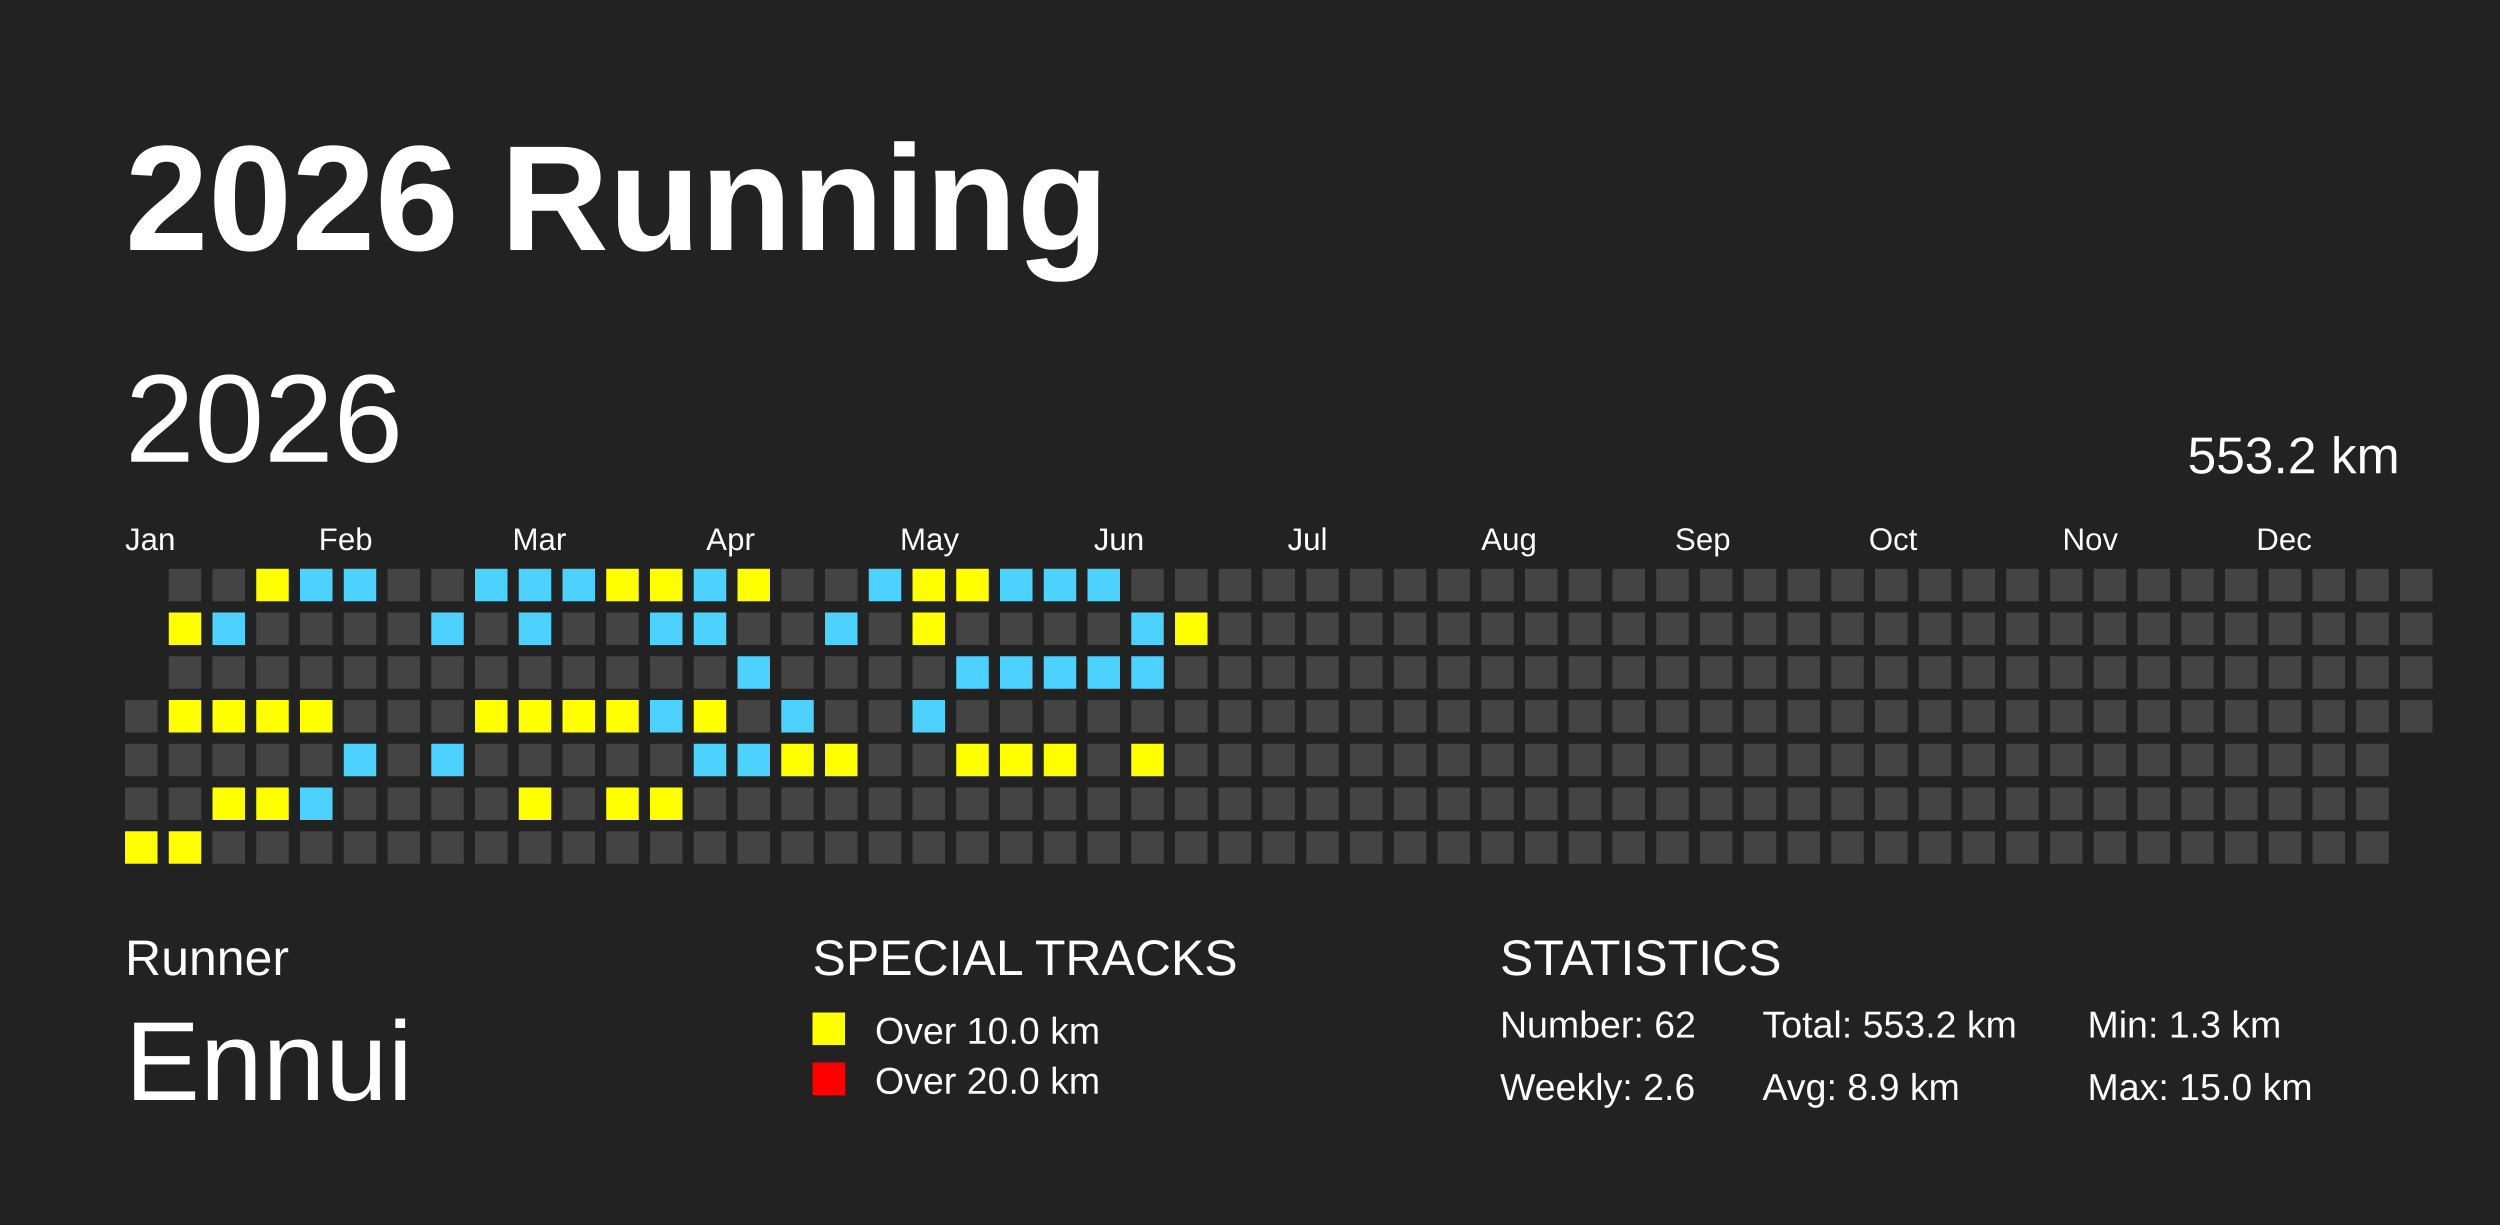
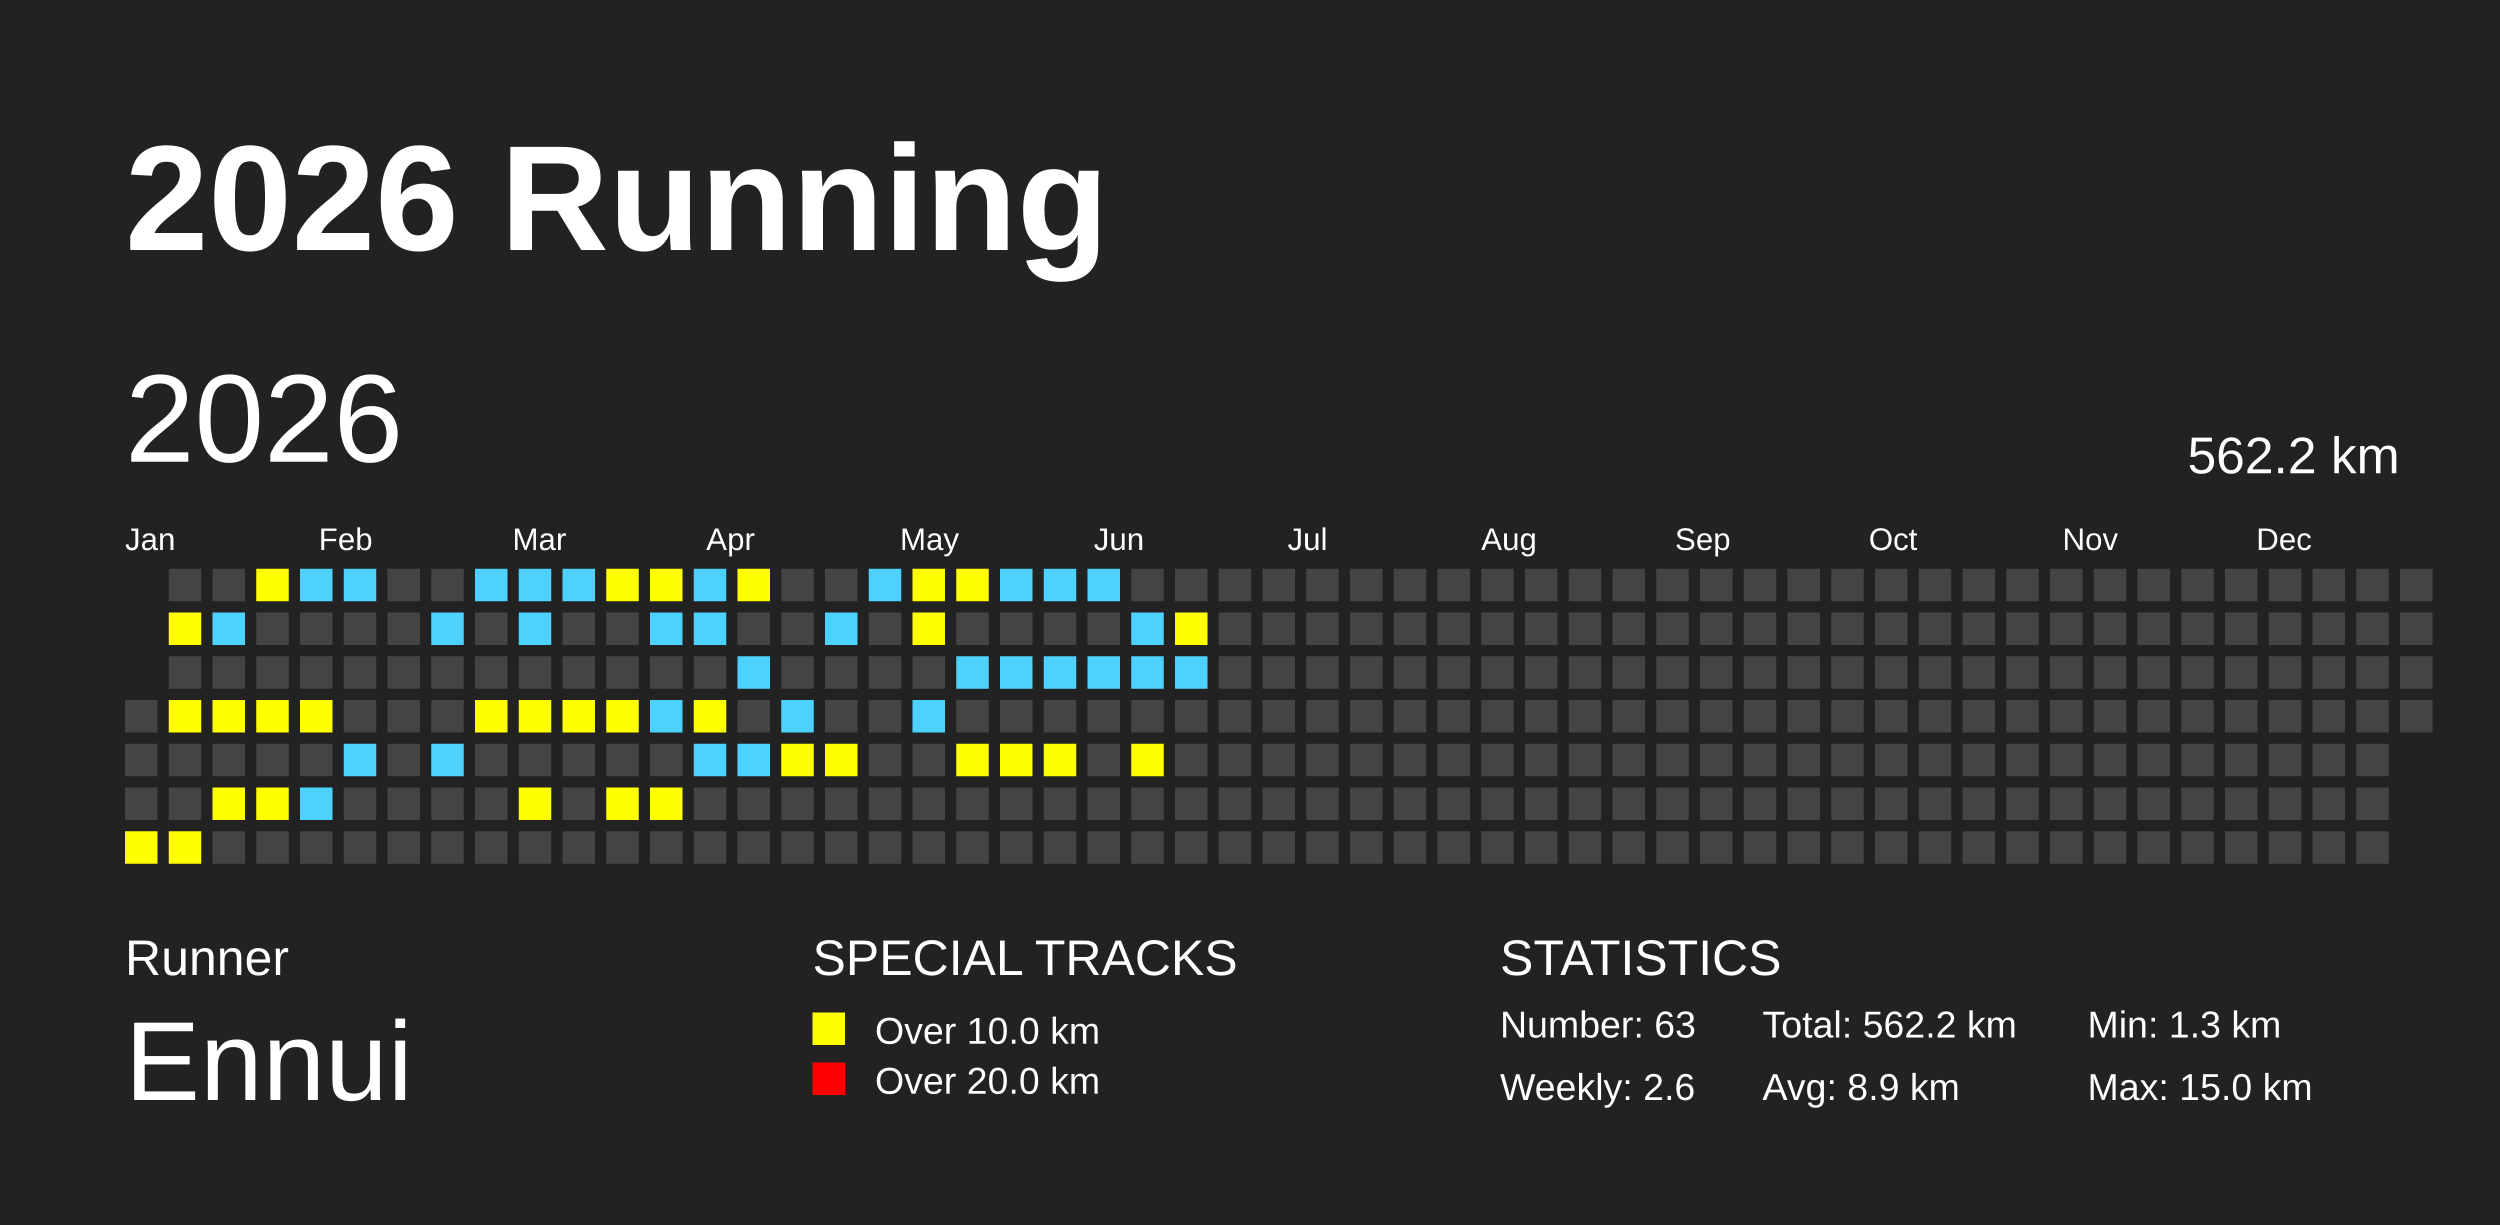
<svg xmlns="http://www.w3.org/2000/svg" baseProfile="full" height="98mm" version="1.1" viewBox="0,0,200,98" width="200mm">
  <defs />
  <rect fill="#222222" height="98" width="200" x="0" y="0" />
  <text fill="#FFFFFF" style="font-size:12px; font-family:Arial; font-weight:bold;" x="10" y="20">2026 Running</text>
  <text fill="#FFFFFF" style="font-size:4px; font-family:Arial" x="10" y="78">Runner</text>
  <text fill="#FFFFFF" style="font-size:9px; font-family:Arial" x="10" y="88">Ennui</text>
  <text fill="#FFFFFF" style="font-size:4px; font-family:Arial" x="65" y="78">SPECIAL TRACKS</text>
  <rect fill="yellow" height="2.6" width="2.6" x="65" y="81" />
  <text fill="#FFFFFF" style="font-size:3px; font-family:Arial" x="70" y="83.5">Over 10.0 km</text>
  <rect fill="red" height="2.6" width="2.6" x="65" y="85" />
  <text fill="#FFFFFF" style="font-size:3px; font-family:Arial" x="70" y="87.5">Over 20.0 km</text>
  <text fill="#FFFFFF" style="font-size:4px; font-family:Arial" x="120" y="78">STATISTICS</text>
-   <text fill="#FFFFFF" style="font-size:3px; font-family:Arial" x="120" y="83">Number: 62</text>
+   <text fill="#FFFFFF" style="font-size:3px; font-family:Arial" x="120" y="83">Number: 63</text>
  <text fill="#FFFFFF" style="font-size:3px; font-family:Arial" x="120" y="88">Weekly: 2.6</text>
-   <text fill="#FFFFFF" style="font-size:3px; font-family:Arial" x="141" y="83">Total: 553.2 km</text>
+   <text fill="#FFFFFF" style="font-size:3px; font-family:Arial" x="141" y="83">Total: 562.2 km</text>
  <text fill="#FFFFFF" style="font-size:3px; font-family:Arial" x="141" y="88">Avg: 8.9 km</text>
  <text fill="#FFFFFF" style="font-size:3px; font-family:Arial" x="167" y="83">Min: 1.3 km</text>
  <text fill="#FFFFFF" style="font-size:3px; font-family:Arial" x="167" y="88">Max: 15.0 km</text>
  <text dominant-baseline="hanging" fill="#FFFFFF" style="font-size:10.0px; font-family:Arial;" x="10" y="30">2026</text>
-   <text dominant-baseline="hanging" fill="#FFFFFF" style="font-size:4.125px; font-family:Arial;" x="175" y="35">553.2 km</text>
+   <text dominant-baseline="hanging" fill="#FFFFFF" style="font-size:4.125px; font-family:Arial;" x="175" y="35">562.2 km</text>
  <text fill="#FFFFFF" style="font-size:2.5px; font-family:Arial" x="10.0" y="44">Jan</text>
  <text fill="#FFFFFF" style="font-size:2.5px; font-family:Arial" x="25.5" y="44">Feb</text>
  <text fill="#FFFFFF" style="font-size:2.5px; font-family:Arial" x="41.0" y="44">Mar</text>
  <text fill="#FFFFFF" style="font-size:2.5px; font-family:Arial" x="56.5" y="44">Apr</text>
  <text fill="#FFFFFF" style="font-size:2.5px; font-family:Arial" x="72.0" y="44">May</text>
  <text fill="#FFFFFF" style="font-size:2.5px; font-family:Arial" x="87.5" y="44">Jun</text>
  <text fill="#FFFFFF" style="font-size:2.5px; font-family:Arial" x="103.0" y="44">Jul</text>
  <text fill="#FFFFFF" style="font-size:2.5px; font-family:Arial" x="118.5" y="44">Aug</text>
  <text fill="#FFFFFF" style="font-size:2.5px; font-family:Arial" x="134.0" y="44">Sep</text>
  <text fill="#FFFFFF" style="font-size:2.5px; font-family:Arial" x="149.5" y="44">Oct</text>
  <text fill="#FFFFFF" style="font-size:2.5px; font-family:Arial" x="165.0" y="44">Nov</text>
  <text fill="#FFFFFF" style="font-size:2.5px; font-family:Arial" x="180.5" y="44">Dec</text>
  <rect fill="#444444" height="2.6" width="2.6" x="10.0" y="56.0" />
  <rect fill="#444444" height="2.6" width="2.6" x="10.0" y="59.5" />
  <rect fill="#444444" height="2.6" width="2.6" x="10.0" y="63.0" />
  <rect fill="yellow" height="2.6" width="2.6" x="10.0" y="66.5" />
  <rect fill="#444444" height="2.6" width="2.6" x="13.5" y="45.5" />
  <rect fill="yellow" height="2.6" width="2.6" x="13.5" y="49.0" />
  <rect fill="#444444" height="2.6" width="2.6" x="13.5" y="52.5" />
  <rect fill="yellow" height="2.6" width="2.6" x="13.5" y="56.0" />
  <rect fill="#444444" height="2.6" width="2.6" x="13.5" y="59.5" />
  <rect fill="#444444" height="2.6" width="2.6" x="13.5" y="63.0" />
  <rect fill="yellow" height="2.6" width="2.6" x="13.5" y="66.5" />
  <rect fill="#444444" height="2.6" width="2.6" x="17.0" y="45.5" />
  <rect fill="#4DD2FF" height="2.6" width="2.6" x="17.0" y="49.0" />
  <rect fill="#444444" height="2.6" width="2.6" x="17.0" y="52.5" />
  <rect fill="yellow" height="2.6" width="2.6" x="17.0" y="56.0" />
  <rect fill="#444444" height="2.6" width="2.6" x="17.0" y="59.5" />
  <rect fill="yellow" height="2.6" width="2.6" x="17.0" y="63.0" />
  <rect fill="#444444" height="2.6" width="2.6" x="17.0" y="66.5" />
  <rect fill="yellow" height="2.6" width="2.6" x="20.5" y="45.5" />
  <rect fill="#444444" height="2.6" width="2.6" x="20.5" y="49.0" />
  <rect fill="#444444" height="2.6" width="2.6" x="20.5" y="52.5" />
  <rect fill="yellow" height="2.6" width="2.6" x="20.5" y="56.0" />
  <rect fill="#444444" height="2.6" width="2.6" x="20.5" y="59.5" />
  <rect fill="yellow" height="2.6" width="2.6" x="20.5" y="63.0" />
  <rect fill="#444444" height="2.6" width="2.6" x="20.5" y="66.5" />
  <rect fill="#4DD2FF" height="2.6" width="2.6" x="24.0" y="45.5" />
  <rect fill="#444444" height="2.6" width="2.6" x="24.0" y="49.0" />
  <rect fill="#444444" height="2.6" width="2.6" x="24.0" y="52.5" />
  <rect fill="yellow" height="2.6" width="2.6" x="24.0" y="56.0" />
  <rect fill="#444444" height="2.6" width="2.6" x="24.0" y="59.5" />
  <rect fill="#4DD2FF" height="2.6" width="2.6" x="24.0" y="63.0" />
  <rect fill="#444444" height="2.6" width="2.6" x="24.0" y="66.5" />
  <rect fill="#4DD2FF" height="2.6" width="2.6" x="27.5" y="45.5" />
  <rect fill="#444444" height="2.6" width="2.6" x="27.5" y="49.0" />
  <rect fill="#444444" height="2.6" width="2.6" x="27.5" y="52.5" />
  <rect fill="#444444" height="2.6" width="2.6" x="27.5" y="56.0" />
  <rect fill="#4DD2FF" height="2.6" width="2.6" x="27.5" y="59.5" />
  <rect fill="#444444" height="2.6" width="2.6" x="27.5" y="63.0" />
  <rect fill="#444444" height="2.6" width="2.6" x="27.5" y="66.5" />
  <rect fill="#444444" height="2.6" width="2.6" x="31.0" y="45.5" />
  <rect fill="#444444" height="2.6" width="2.6" x="31.0" y="49.0" />
  <rect fill="#444444" height="2.6" width="2.6" x="31.0" y="52.5" />
  <rect fill="#444444" height="2.6" width="2.6" x="31.0" y="56.0" />
  <rect fill="#444444" height="2.6" width="2.6" x="31.0" y="59.5" />
  <rect fill="#444444" height="2.6" width="2.6" x="31.0" y="63.0" />
  <rect fill="#444444" height="2.6" width="2.6" x="31.0" y="66.5" />
  <rect fill="#444444" height="2.6" width="2.6" x="34.5" y="45.5" />
  <rect fill="#4DD2FF" height="2.6" width="2.6" x="34.5" y="49.0" />
  <rect fill="#444444" height="2.6" width="2.6" x="34.5" y="52.5" />
  <rect fill="#444444" height="2.6" width="2.6" x="34.5" y="56.0" />
  <rect fill="#4DD2FF" height="2.6" width="2.6" x="34.5" y="59.5" />
  <rect fill="#444444" height="2.6" width="2.6" x="34.5" y="63.0" />
  <rect fill="#444444" height="2.6" width="2.6" x="34.5" y="66.5" />
  <rect fill="#4DD2FF" height="2.6" width="2.6" x="38.0" y="45.5" />
  <rect fill="#444444" height="2.6" width="2.6" x="38.0" y="49.0" />
  <rect fill="#444444" height="2.6" width="2.6" x="38.0" y="52.5" />
  <rect fill="yellow" height="2.6" width="2.6" x="38.0" y="56.0" />
  <rect fill="#444444" height="2.6" width="2.6" x="38.0" y="59.5" />
  <rect fill="#444444" height="2.6" width="2.6" x="38.0" y="63.0" />
  <rect fill="#444444" height="2.6" width="2.6" x="38.0" y="66.5" />
  <rect fill="#4DD2FF" height="2.6" width="2.6" x="41.5" y="45.5" />
  <rect fill="#4DD2FF" height="2.6" width="2.6" x="41.5" y="49.0" />
  <rect fill="#444444" height="2.6" width="2.6" x="41.5" y="52.5" />
  <rect fill="yellow" height="2.6" width="2.6" x="41.5" y="56.0" />
  <rect fill="#444444" height="2.6" width="2.6" x="41.5" y="59.5" />
  <rect fill="yellow" height="2.6" width="2.6" x="41.5" y="63.0" />
  <rect fill="#444444" height="2.6" width="2.6" x="41.5" y="66.5" />
  <rect fill="#4DD2FF" height="2.6" width="2.6" x="45.0" y="45.5" />
  <rect fill="#444444" height="2.6" width="2.6" x="45.0" y="49.0" />
  <rect fill="#444444" height="2.6" width="2.6" x="45.0" y="52.5" />
  <rect fill="yellow" height="2.6" width="2.6" x="45.0" y="56.0" />
  <rect fill="#444444" height="2.6" width="2.6" x="45.0" y="59.5" />
  <rect fill="#444444" height="2.6" width="2.6" x="45.0" y="63.0" />
  <rect fill="#444444" height="2.6" width="2.6" x="45.0" y="66.5" />
  <rect fill="yellow" height="2.6" width="2.6" x="48.5" y="45.5" />
  <rect fill="#444444" height="2.6" width="2.6" x="48.5" y="49.0" />
  <rect fill="#444444" height="2.6" width="2.6" x="48.5" y="52.5" />
  <rect fill="yellow" height="2.6" width="2.6" x="48.5" y="56.0" />
  <rect fill="#444444" height="2.6" width="2.6" x="48.5" y="59.5" />
  <rect fill="yellow" height="2.6" width="2.6" x="48.5" y="63.0" />
  <rect fill="#444444" height="2.6" width="2.6" x="48.5" y="66.5" />
  <rect fill="yellow" height="2.6" width="2.6" x="52.0" y="45.5" />
  <rect fill="#4DD2FF" height="2.6" width="2.6" x="52.0" y="49.0" />
  <rect fill="#444444" height="2.6" width="2.6" x="52.0" y="52.5" />
  <rect fill="#4DD2FF" height="2.6" width="2.6" x="52.0" y="56.0" />
  <rect fill="#444444" height="2.6" width="2.6" x="52.0" y="59.5" />
  <rect fill="yellow" height="2.6" width="2.6" x="52.0" y="63.0" />
  <rect fill="#444444" height="2.6" width="2.6" x="52.0" y="66.5" />
  <rect fill="#4DD2FF" height="2.6" width="2.6" x="55.5" y="45.5" />
  <rect fill="#4DD2FF" height="2.6" width="2.6" x="55.5" y="49.0" />
  <rect fill="#444444" height="2.6" width="2.6" x="55.5" y="52.5" />
  <rect fill="yellow" height="2.6" width="2.6" x="55.5" y="56.0" />
  <rect fill="#4DD2FF" height="2.6" width="2.6" x="55.5" y="59.5" />
  <rect fill="#444444" height="2.6" width="2.6" x="55.5" y="63.0" />
  <rect fill="#444444" height="2.6" width="2.6" x="55.5" y="66.5" />
  <rect fill="yellow" height="2.6" width="2.6" x="59.0" y="45.5" />
  <rect fill="#444444" height="2.6" width="2.6" x="59.0" y="49.0" />
  <rect fill="#4DD2FF" height="2.6" width="2.6" x="59.0" y="52.5" />
  <rect fill="#444444" height="2.6" width="2.6" x="59.0" y="56.0" />
  <rect fill="#4DD2FF" height="2.6" width="2.6" x="59.0" y="59.5" />
  <rect fill="#444444" height="2.6" width="2.6" x="59.0" y="63.0" />
  <rect fill="#444444" height="2.6" width="2.6" x="59.0" y="66.5" />
  <rect fill="#444444" height="2.6" width="2.6" x="62.5" y="45.5" />
  <rect fill="#444444" height="2.6" width="2.6" x="62.5" y="49.0" />
  <rect fill="#444444" height="2.6" width="2.6" x="62.5" y="52.5" />
  <rect fill="#4DD2FF" height="2.6" width="2.6" x="62.5" y="56.0" />
  <rect fill="yellow" height="2.6" width="2.6" x="62.5" y="59.5" />
  <rect fill="#444444" height="2.6" width="2.6" x="62.5" y="63.0" />
  <rect fill="#444444" height="2.6" width="2.6" x="62.5" y="66.5" />
  <rect fill="#444444" height="2.6" width="2.6" x="66.0" y="45.5" />
  <rect fill="#4DD2FF" height="2.6" width="2.6" x="66.0" y="49.0" />
  <rect fill="#444444" height="2.6" width="2.6" x="66.0" y="52.5" />
  <rect fill="#444444" height="2.6" width="2.6" x="66.0" y="56.0" />
  <rect fill="yellow" height="2.6" width="2.6" x="66.0" y="59.5" />
  <rect fill="#444444" height="2.6" width="2.6" x="66.0" y="63.0" />
  <rect fill="#444444" height="2.6" width="2.6" x="66.0" y="66.5" />
  <rect fill="#4DD2FF" height="2.6" width="2.6" x="69.5" y="45.5" />
  <rect fill="#444444" height="2.6" width="2.6" x="69.5" y="49.0" />
  <rect fill="#444444" height="2.6" width="2.6" x="69.5" y="52.5" />
  <rect fill="#444444" height="2.6" width="2.6" x="69.5" y="56.0" />
  <rect fill="#444444" height="2.6" width="2.6" x="69.5" y="59.5" />
  <rect fill="#444444" height="2.6" width="2.6" x="69.5" y="63.0" />
  <rect fill="#444444" height="2.6" width="2.6" x="69.5" y="66.5" />
  <rect fill="yellow" height="2.6" width="2.6" x="73.0" y="45.5" />
  <rect fill="yellow" height="2.6" width="2.6" x="73.0" y="49.0" />
  <rect fill="#444444" height="2.6" width="2.6" x="73.0" y="52.5" />
  <rect fill="#4DD2FF" height="2.6" width="2.6" x="73.0" y="56.0" />
  <rect fill="#444444" height="2.6" width="2.6" x="73.0" y="59.5" />
  <rect fill="#444444" height="2.6" width="2.6" x="73.0" y="63.0" />
  <rect fill="#444444" height="2.6" width="2.6" x="73.0" y="66.5" />
  <rect fill="yellow" height="2.6" width="2.6" x="76.5" y="45.5" />
  <rect fill="#444444" height="2.6" width="2.6" x="76.5" y="49.0" />
  <rect fill="#4DD2FF" height="2.6" width="2.6" x="76.5" y="52.5" />
  <rect fill="#444444" height="2.6" width="2.6" x="76.5" y="56.0" />
  <rect fill="yellow" height="2.6" width="2.6" x="76.5" y="59.5" />
  <rect fill="#444444" height="2.6" width="2.6" x="76.5" y="63.0" />
  <rect fill="#444444" height="2.6" width="2.6" x="76.5" y="66.5" />
  <rect fill="#4DD2FF" height="2.6" width="2.6" x="80.0" y="45.5" />
  <rect fill="#444444" height="2.6" width="2.6" x="80.0" y="49.0" />
  <rect fill="#4DD2FF" height="2.6" width="2.6" x="80.0" y="52.5" />
  <rect fill="#444444" height="2.6" width="2.6" x="80.0" y="56.0" />
  <rect fill="yellow" height="2.6" width="2.6" x="80.0" y="59.5" />
  <rect fill="#444444" height="2.6" width="2.6" x="80.0" y="63.0" />
  <rect fill="#444444" height="2.6" width="2.6" x="80.0" y="66.5" />
  <rect fill="#4DD2FF" height="2.6" width="2.6" x="83.5" y="45.5" />
  <rect fill="#444444" height="2.6" width="2.6" x="83.5" y="49.0" />
  <rect fill="#4DD2FF" height="2.6" width="2.6" x="83.5" y="52.5" />
  <rect fill="#444444" height="2.6" width="2.6" x="83.5" y="56.0" />
  <rect fill="yellow" height="2.6" width="2.6" x="83.5" y="59.5" />
  <rect fill="#444444" height="2.6" width="2.6" x="83.5" y="63.0" />
  <rect fill="#444444" height="2.6" width="2.6" x="83.5" y="66.5" />
  <rect fill="#4DD2FF" height="2.6" width="2.6" x="87.0" y="45.5" />
  <rect fill="#444444" height="2.6" width="2.6" x="87.0" y="49.0" />
  <rect fill="#4DD2FF" height="2.6" width="2.6" x="87.0" y="52.5" />
  <rect fill="#444444" height="2.6" width="2.6" x="87.0" y="56.0" />
  <rect fill="#444444" height="2.6" width="2.6" x="87.0" y="59.5" />
  <rect fill="#444444" height="2.6" width="2.6" x="87.0" y="63.0" />
  <rect fill="#444444" height="2.6" width="2.6" x="87.0" y="66.5" />
  <rect fill="#444444" height="2.6" width="2.6" x="90.5" y="45.5" />
  <rect fill="#4DD2FF" height="2.6" width="2.6" x="90.5" y="49.0" />
  <rect fill="#4DD2FF" height="2.6" width="2.6" x="90.5" y="52.5" />
  <rect fill="#444444" height="2.6" width="2.6" x="90.5" y="56.0" />
  <rect fill="yellow" height="2.6" width="2.6" x="90.5" y="59.5" />
  <rect fill="#444444" height="2.6" width="2.6" x="90.5" y="63.0" />
  <rect fill="#444444" height="2.6" width="2.6" x="90.5" y="66.5" />
  <rect fill="#444444" height="2.6" width="2.6" x="94.0" y="45.5" />
  <rect fill="yellow" height="2.6" width="2.6" x="94.0" y="49.0" />
-   <rect fill="#444444" height="2.6" width="2.6" x="94.0" y="52.5" />
+   <rect fill="#4DD2FF" height="2.6" width="2.6" x="94.0" y="52.5" />
  <rect fill="#444444" height="2.6" width="2.6" x="94.0" y="56.0" />
  <rect fill="#444444" height="2.6" width="2.6" x="94.0" y="59.5" />
  <rect fill="#444444" height="2.6" width="2.6" x="94.0" y="63.0" />
  <rect fill="#444444" height="2.6" width="2.6" x="94.0" y="66.5" />
  <rect fill="#444444" height="2.6" width="2.6" x="97.5" y="45.5" />
  <rect fill="#444444" height="2.6" width="2.6" x="97.5" y="49.0" />
  <rect fill="#444444" height="2.6" width="2.6" x="97.5" y="52.5" />
  <rect fill="#444444" height="2.6" width="2.6" x="97.5" y="56.0" />
  <rect fill="#444444" height="2.6" width="2.6" x="97.5" y="59.5" />
  <rect fill="#444444" height="2.6" width="2.6" x="97.5" y="63.0" />
  <rect fill="#444444" height="2.6" width="2.6" x="97.5" y="66.5" />
  <rect fill="#444444" height="2.6" width="2.6" x="101.0" y="45.5" />
  <rect fill="#444444" height="2.6" width="2.6" x="101.0" y="49.0" />
  <rect fill="#444444" height="2.6" width="2.6" x="101.0" y="52.5" />
  <rect fill="#444444" height="2.6" width="2.6" x="101.0" y="56.0" />
  <rect fill="#444444" height="2.6" width="2.6" x="101.0" y="59.5" />
  <rect fill="#444444" height="2.6" width="2.6" x="101.0" y="63.0" />
  <rect fill="#444444" height="2.6" width="2.6" x="101.0" y="66.5" />
  <rect fill="#444444" height="2.6" width="2.6" x="104.5" y="45.5" />
  <rect fill="#444444" height="2.6" width="2.6" x="104.5" y="49.0" />
  <rect fill="#444444" height="2.6" width="2.6" x="104.5" y="52.5" />
  <rect fill="#444444" height="2.6" width="2.6" x="104.5" y="56.0" />
  <rect fill="#444444" height="2.6" width="2.6" x="104.5" y="59.5" />
  <rect fill="#444444" height="2.6" width="2.6" x="104.5" y="63.0" />
  <rect fill="#444444" height="2.6" width="2.6" x="104.5" y="66.5" />
  <rect fill="#444444" height="2.6" width="2.6" x="108.0" y="45.5" />
  <rect fill="#444444" height="2.6" width="2.6" x="108.0" y="49.0" />
  <rect fill="#444444" height="2.6" width="2.6" x="108.0" y="52.5" />
  <rect fill="#444444" height="2.6" width="2.6" x="108.0" y="56.0" />
  <rect fill="#444444" height="2.6" width="2.6" x="108.0" y="59.5" />
  <rect fill="#444444" height="2.6" width="2.6" x="108.0" y="63.0" />
  <rect fill="#444444" height="2.6" width="2.6" x="108.0" y="66.5" />
  <rect fill="#444444" height="2.6" width="2.6" x="111.5" y="45.5" />
  <rect fill="#444444" height="2.6" width="2.6" x="111.5" y="49.0" />
  <rect fill="#444444" height="2.6" width="2.6" x="111.5" y="52.5" />
  <rect fill="#444444" height="2.6" width="2.6" x="111.5" y="56.0" />
  <rect fill="#444444" height="2.6" width="2.6" x="111.5" y="59.5" />
  <rect fill="#444444" height="2.6" width="2.6" x="111.5" y="63.0" />
  <rect fill="#444444" height="2.6" width="2.6" x="111.5" y="66.5" />
  <rect fill="#444444" height="2.6" width="2.6" x="115.0" y="45.5" />
  <rect fill="#444444" height="2.6" width="2.6" x="115.0" y="49.0" />
  <rect fill="#444444" height="2.6" width="2.6" x="115.0" y="52.5" />
  <rect fill="#444444" height="2.6" width="2.6" x="115.0" y="56.0" />
  <rect fill="#444444" height="2.6" width="2.6" x="115.0" y="59.5" />
  <rect fill="#444444" height="2.6" width="2.6" x="115.0" y="63.0" />
  <rect fill="#444444" height="2.6" width="2.6" x="115.0" y="66.5" />
  <rect fill="#444444" height="2.6" width="2.6" x="118.5" y="45.5" />
  <rect fill="#444444" height="2.6" width="2.6" x="118.5" y="49.0" />
  <rect fill="#444444" height="2.6" width="2.6" x="118.5" y="52.5" />
  <rect fill="#444444" height="2.6" width="2.6" x="118.5" y="56.0" />
  <rect fill="#444444" height="2.6" width="2.6" x="118.5" y="59.5" />
  <rect fill="#444444" height="2.6" width="2.6" x="118.5" y="63.0" />
  <rect fill="#444444" height="2.6" width="2.6" x="118.5" y="66.5" />
  <rect fill="#444444" height="2.6" width="2.6" x="122.0" y="45.5" />
  <rect fill="#444444" height="2.6" width="2.6" x="122.0" y="49.0" />
  <rect fill="#444444" height="2.6" width="2.6" x="122.0" y="52.5" />
  <rect fill="#444444" height="2.6" width="2.6" x="122.0" y="56.0" />
  <rect fill="#444444" height="2.6" width="2.6" x="122.0" y="59.5" />
  <rect fill="#444444" height="2.6" width="2.6" x="122.0" y="63.0" />
  <rect fill="#444444" height="2.6" width="2.6" x="122.0" y="66.5" />
  <rect fill="#444444" height="2.6" width="2.6" x="125.5" y="45.5" />
  <rect fill="#444444" height="2.6" width="2.6" x="125.5" y="49.0" />
  <rect fill="#444444" height="2.6" width="2.6" x="125.5" y="52.5" />
  <rect fill="#444444" height="2.6" width="2.6" x="125.5" y="56.0" />
  <rect fill="#444444" height="2.6" width="2.6" x="125.5" y="59.5" />
  <rect fill="#444444" height="2.6" width="2.6" x="125.5" y="63.0" />
  <rect fill="#444444" height="2.6" width="2.6" x="125.5" y="66.5" />
  <rect fill="#444444" height="2.6" width="2.6" x="129.0" y="45.5" />
  <rect fill="#444444" height="2.6" width="2.6" x="129.0" y="49.0" />
  <rect fill="#444444" height="2.6" width="2.6" x="129.0" y="52.5" />
  <rect fill="#444444" height="2.6" width="2.6" x="129.0" y="56.0" />
  <rect fill="#444444" height="2.6" width="2.6" x="129.0" y="59.5" />
  <rect fill="#444444" height="2.6" width="2.6" x="129.0" y="63.0" />
  <rect fill="#444444" height="2.6" width="2.6" x="129.0" y="66.5" />
  <rect fill="#444444" height="2.6" width="2.6" x="132.5" y="45.5" />
  <rect fill="#444444" height="2.6" width="2.6" x="132.5" y="49.0" />
  <rect fill="#444444" height="2.6" width="2.6" x="132.5" y="52.5" />
  <rect fill="#444444" height="2.6" width="2.6" x="132.5" y="56.0" />
  <rect fill="#444444" height="2.6" width="2.6" x="132.5" y="59.5" />
  <rect fill="#444444" height="2.6" width="2.6" x="132.5" y="63.0" />
  <rect fill="#444444" height="2.6" width="2.6" x="132.5" y="66.5" />
  <rect fill="#444444" height="2.6" width="2.6" x="136.0" y="45.5" />
  <rect fill="#444444" height="2.6" width="2.6" x="136.0" y="49.0" />
  <rect fill="#444444" height="2.6" width="2.6" x="136.0" y="52.5" />
  <rect fill="#444444" height="2.6" width="2.6" x="136.0" y="56.0" />
  <rect fill="#444444" height="2.6" width="2.6" x="136.0" y="59.5" />
  <rect fill="#444444" height="2.6" width="2.6" x="136.0" y="63.0" />
  <rect fill="#444444" height="2.6" width="2.6" x="136.0" y="66.5" />
  <rect fill="#444444" height="2.6" width="2.6" x="139.5" y="45.5" />
  <rect fill="#444444" height="2.6" width="2.6" x="139.5" y="49.0" />
  <rect fill="#444444" height="2.6" width="2.6" x="139.5" y="52.5" />
  <rect fill="#444444" height="2.6" width="2.6" x="139.5" y="56.0" />
  <rect fill="#444444" height="2.6" width="2.6" x="139.5" y="59.5" />
  <rect fill="#444444" height="2.6" width="2.6" x="139.5" y="63.0" />
  <rect fill="#444444" height="2.6" width="2.6" x="139.5" y="66.5" />
  <rect fill="#444444" height="2.6" width="2.6" x="143.0" y="45.5" />
  <rect fill="#444444" height="2.6" width="2.6" x="143.0" y="49.0" />
  <rect fill="#444444" height="2.6" width="2.6" x="143.0" y="52.5" />
  <rect fill="#444444" height="2.6" width="2.6" x="143.0" y="56.0" />
  <rect fill="#444444" height="2.6" width="2.6" x="143.0" y="59.5" />
  <rect fill="#444444" height="2.6" width="2.6" x="143.0" y="63.0" />
  <rect fill="#444444" height="2.6" width="2.6" x="143.0" y="66.5" />
  <rect fill="#444444" height="2.6" width="2.6" x="146.5" y="45.5" />
  <rect fill="#444444" height="2.6" width="2.6" x="146.5" y="49.0" />
  <rect fill="#444444" height="2.6" width="2.6" x="146.5" y="52.5" />
  <rect fill="#444444" height="2.6" width="2.6" x="146.5" y="56.0" />
  <rect fill="#444444" height="2.6" width="2.6" x="146.5" y="59.5" />
  <rect fill="#444444" height="2.6" width="2.6" x="146.5" y="63.0" />
  <rect fill="#444444" height="2.6" width="2.6" x="146.5" y="66.5" />
  <rect fill="#444444" height="2.6" width="2.6" x="150.0" y="45.5" />
  <rect fill="#444444" height="2.6" width="2.6" x="150.0" y="49.0" />
  <rect fill="#444444" height="2.6" width="2.6" x="150.0" y="52.5" />
  <rect fill="#444444" height="2.6" width="2.6" x="150.0" y="56.0" />
  <rect fill="#444444" height="2.6" width="2.6" x="150.0" y="59.5" />
  <rect fill="#444444" height="2.6" width="2.6" x="150.0" y="63.0" />
  <rect fill="#444444" height="2.6" width="2.6" x="150.0" y="66.5" />
  <rect fill="#444444" height="2.6" width="2.6" x="153.5" y="45.5" />
  <rect fill="#444444" height="2.6" width="2.6" x="153.5" y="49.0" />
  <rect fill="#444444" height="2.6" width="2.6" x="153.5" y="52.5" />
  <rect fill="#444444" height="2.6" width="2.6" x="153.5" y="56.0" />
  <rect fill="#444444" height="2.6" width="2.6" x="153.5" y="59.5" />
  <rect fill="#444444" height="2.6" width="2.6" x="153.5" y="63.0" />
  <rect fill="#444444" height="2.6" width="2.6" x="153.5" y="66.5" />
  <rect fill="#444444" height="2.6" width="2.6" x="157.0" y="45.5" />
  <rect fill="#444444" height="2.6" width="2.6" x="157.0" y="49.0" />
  <rect fill="#444444" height="2.6" width="2.6" x="157.0" y="52.5" />
  <rect fill="#444444" height="2.6" width="2.6" x="157.0" y="56.0" />
  <rect fill="#444444" height="2.6" width="2.6" x="157.0" y="59.5" />
  <rect fill="#444444" height="2.6" width="2.6" x="157.0" y="63.0" />
  <rect fill="#444444" height="2.6" width="2.6" x="157.0" y="66.5" />
  <rect fill="#444444" height="2.6" width="2.6" x="160.5" y="45.5" />
  <rect fill="#444444" height="2.6" width="2.6" x="160.5" y="49.0" />
  <rect fill="#444444" height="2.6" width="2.6" x="160.5" y="52.5" />
  <rect fill="#444444" height="2.6" width="2.6" x="160.5" y="56.0" />
  <rect fill="#444444" height="2.6" width="2.6" x="160.5" y="59.5" />
  <rect fill="#444444" height="2.6" width="2.6" x="160.5" y="63.0" />
  <rect fill="#444444" height="2.6" width="2.6" x="160.5" y="66.5" />
  <rect fill="#444444" height="2.6" width="2.6" x="164.0" y="45.5" />
  <rect fill="#444444" height="2.6" width="2.6" x="164.0" y="49.0" />
  <rect fill="#444444" height="2.6" width="2.6" x="164.0" y="52.5" />
  <rect fill="#444444" height="2.6" width="2.6" x="164.0" y="56.0" />
  <rect fill="#444444" height="2.6" width="2.6" x="164.0" y="59.5" />
  <rect fill="#444444" height="2.6" width="2.6" x="164.0" y="63.0" />
  <rect fill="#444444" height="2.6" width="2.6" x="164.0" y="66.5" />
  <rect fill="#444444" height="2.6" width="2.6" x="167.5" y="45.5" />
  <rect fill="#444444" height="2.6" width="2.6" x="167.5" y="49.0" />
  <rect fill="#444444" height="2.6" width="2.6" x="167.5" y="52.5" />
  <rect fill="#444444" height="2.6" width="2.6" x="167.5" y="56.0" />
  <rect fill="#444444" height="2.6" width="2.6" x="167.5" y="59.5" />
  <rect fill="#444444" height="2.6" width="2.6" x="167.5" y="63.0" />
  <rect fill="#444444" height="2.6" width="2.6" x="167.5" y="66.5" />
  <rect fill="#444444" height="2.6" width="2.6" x="171.0" y="45.5" />
  <rect fill="#444444" height="2.6" width="2.6" x="171.0" y="49.0" />
  <rect fill="#444444" height="2.6" width="2.6" x="171.0" y="52.5" />
  <rect fill="#444444" height="2.6" width="2.6" x="171.0" y="56.0" />
  <rect fill="#444444" height="2.6" width="2.6" x="171.0" y="59.5" />
  <rect fill="#444444" height="2.6" width="2.6" x="171.0" y="63.0" />
  <rect fill="#444444" height="2.6" width="2.6" x="171.0" y="66.5" />
  <rect fill="#444444" height="2.6" width="2.6" x="174.5" y="45.5" />
  <rect fill="#444444" height="2.6" width="2.6" x="174.5" y="49.0" />
  <rect fill="#444444" height="2.6" width="2.6" x="174.5" y="52.5" />
  <rect fill="#444444" height="2.6" width="2.6" x="174.5" y="56.0" />
  <rect fill="#444444" height="2.6" width="2.6" x="174.5" y="59.5" />
  <rect fill="#444444" height="2.6" width="2.6" x="174.5" y="63.0" />
  <rect fill="#444444" height="2.6" width="2.6" x="174.5" y="66.5" />
  <rect fill="#444444" height="2.6" width="2.6" x="178.0" y="45.5" />
  <rect fill="#444444" height="2.6" width="2.6" x="178.0" y="49.0" />
  <rect fill="#444444" height="2.6" width="2.6" x="178.0" y="52.5" />
  <rect fill="#444444" height="2.6" width="2.6" x="178.0" y="56.0" />
  <rect fill="#444444" height="2.6" width="2.6" x="178.0" y="59.5" />
  <rect fill="#444444" height="2.6" width="2.6" x="178.0" y="63.0" />
  <rect fill="#444444" height="2.6" width="2.6" x="178.0" y="66.5" />
  <rect fill="#444444" height="2.6" width="2.6" x="181.5" y="45.5" />
  <rect fill="#444444" height="2.6" width="2.6" x="181.5" y="49.0" />
  <rect fill="#444444" height="2.6" width="2.6" x="181.5" y="52.5" />
  <rect fill="#444444" height="2.6" width="2.6" x="181.5" y="56.0" />
  <rect fill="#444444" height="2.6" width="2.6" x="181.5" y="59.5" />
  <rect fill="#444444" height="2.6" width="2.6" x="181.5" y="63.0" />
  <rect fill="#444444" height="2.6" width="2.6" x="181.5" y="66.5" />
  <rect fill="#444444" height="2.6" width="2.6" x="185.0" y="45.5" />
  <rect fill="#444444" height="2.6" width="2.6" x="185.0" y="49.0" />
  <rect fill="#444444" height="2.6" width="2.6" x="185.0" y="52.5" />
  <rect fill="#444444" height="2.6" width="2.6" x="185.0" y="56.0" />
  <rect fill="#444444" height="2.6" width="2.6" x="185.0" y="59.5" />
  <rect fill="#444444" height="2.6" width="2.6" x="185.0" y="63.0" />
  <rect fill="#444444" height="2.6" width="2.6" x="185.0" y="66.5" />
  <rect fill="#444444" height="2.6" width="2.6" x="188.5" y="45.5" />
  <rect fill="#444444" height="2.6" width="2.6" x="188.5" y="49.0" />
  <rect fill="#444444" height="2.6" width="2.6" x="188.5" y="52.5" />
  <rect fill="#444444" height="2.6" width="2.6" x="188.5" y="56.0" />
  <rect fill="#444444" height="2.6" width="2.6" x="188.5" y="59.5" />
  <rect fill="#444444" height="2.6" width="2.6" x="188.5" y="63.0" />
  <rect fill="#444444" height="2.6" width="2.6" x="188.5" y="66.5" />
  <rect fill="#444444" height="2.6" width="2.6" x="192.0" y="45.5" />
  <rect fill="#444444" height="2.6" width="2.6" x="192.0" y="49.0" />
  <rect fill="#444444" height="2.6" width="2.6" x="192.0" y="52.5" />
  <rect fill="#444444" height="2.6" width="2.6" x="192.0" y="56.0" />
</svg>
